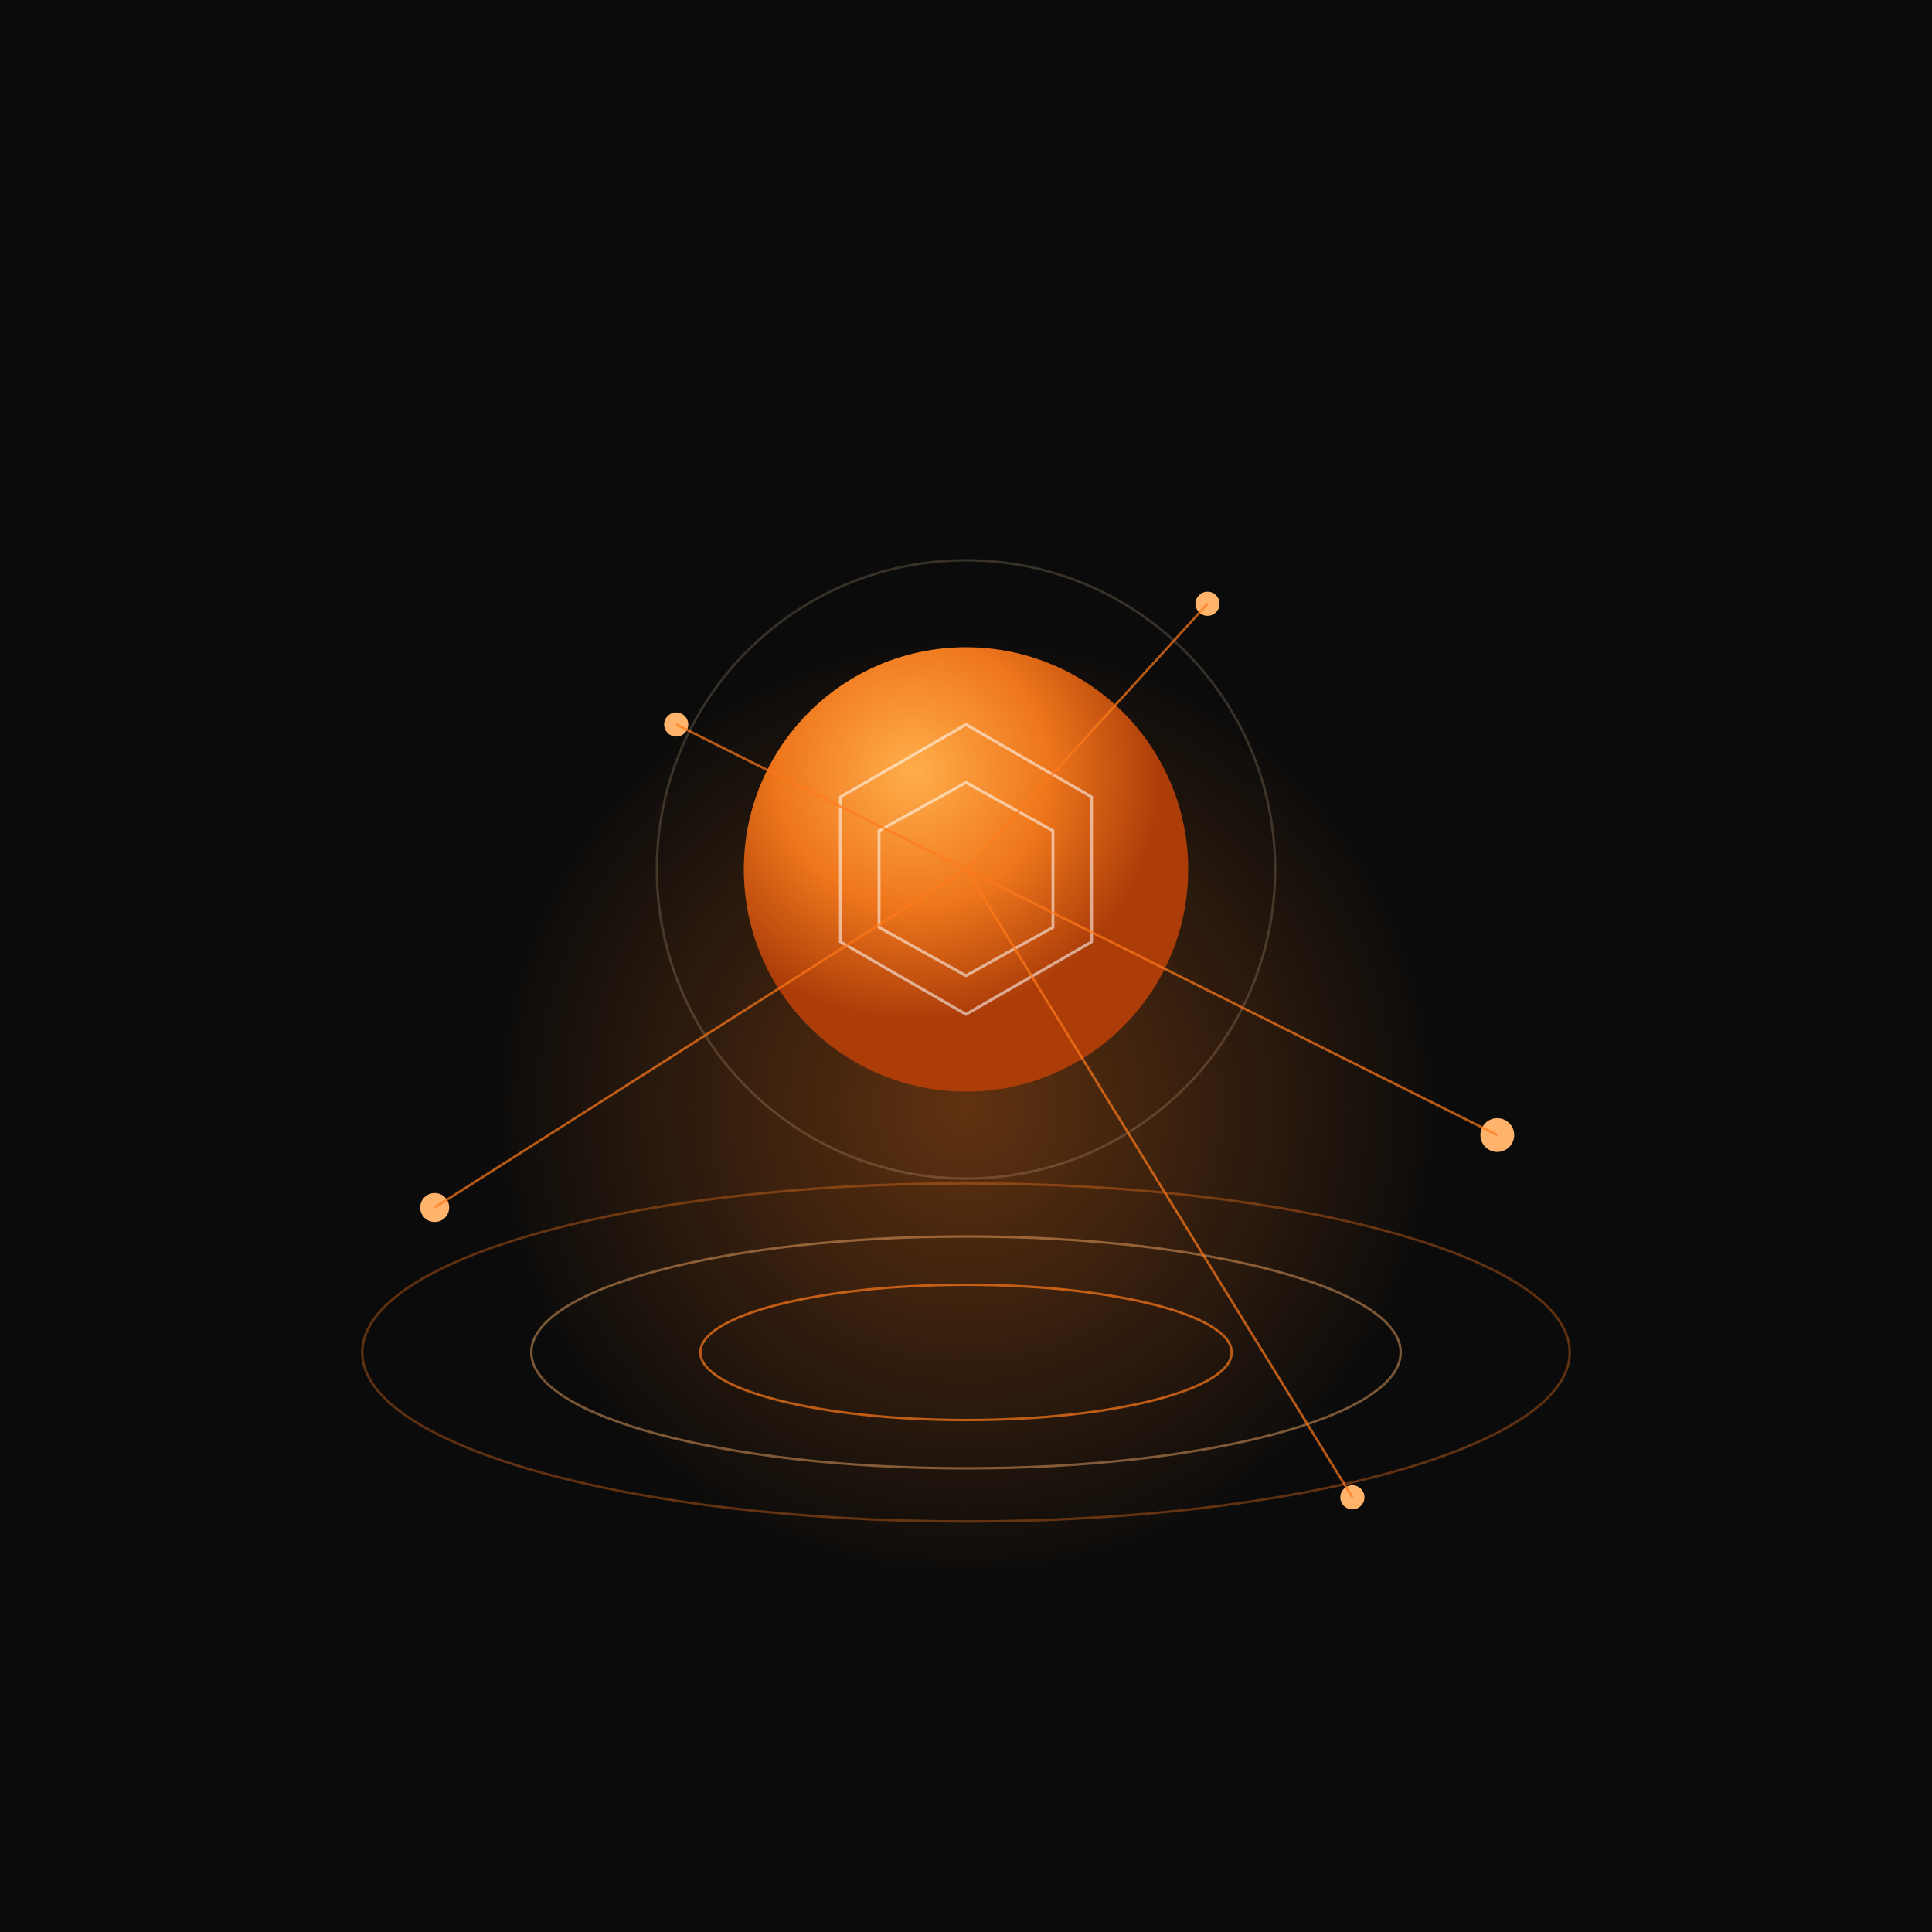
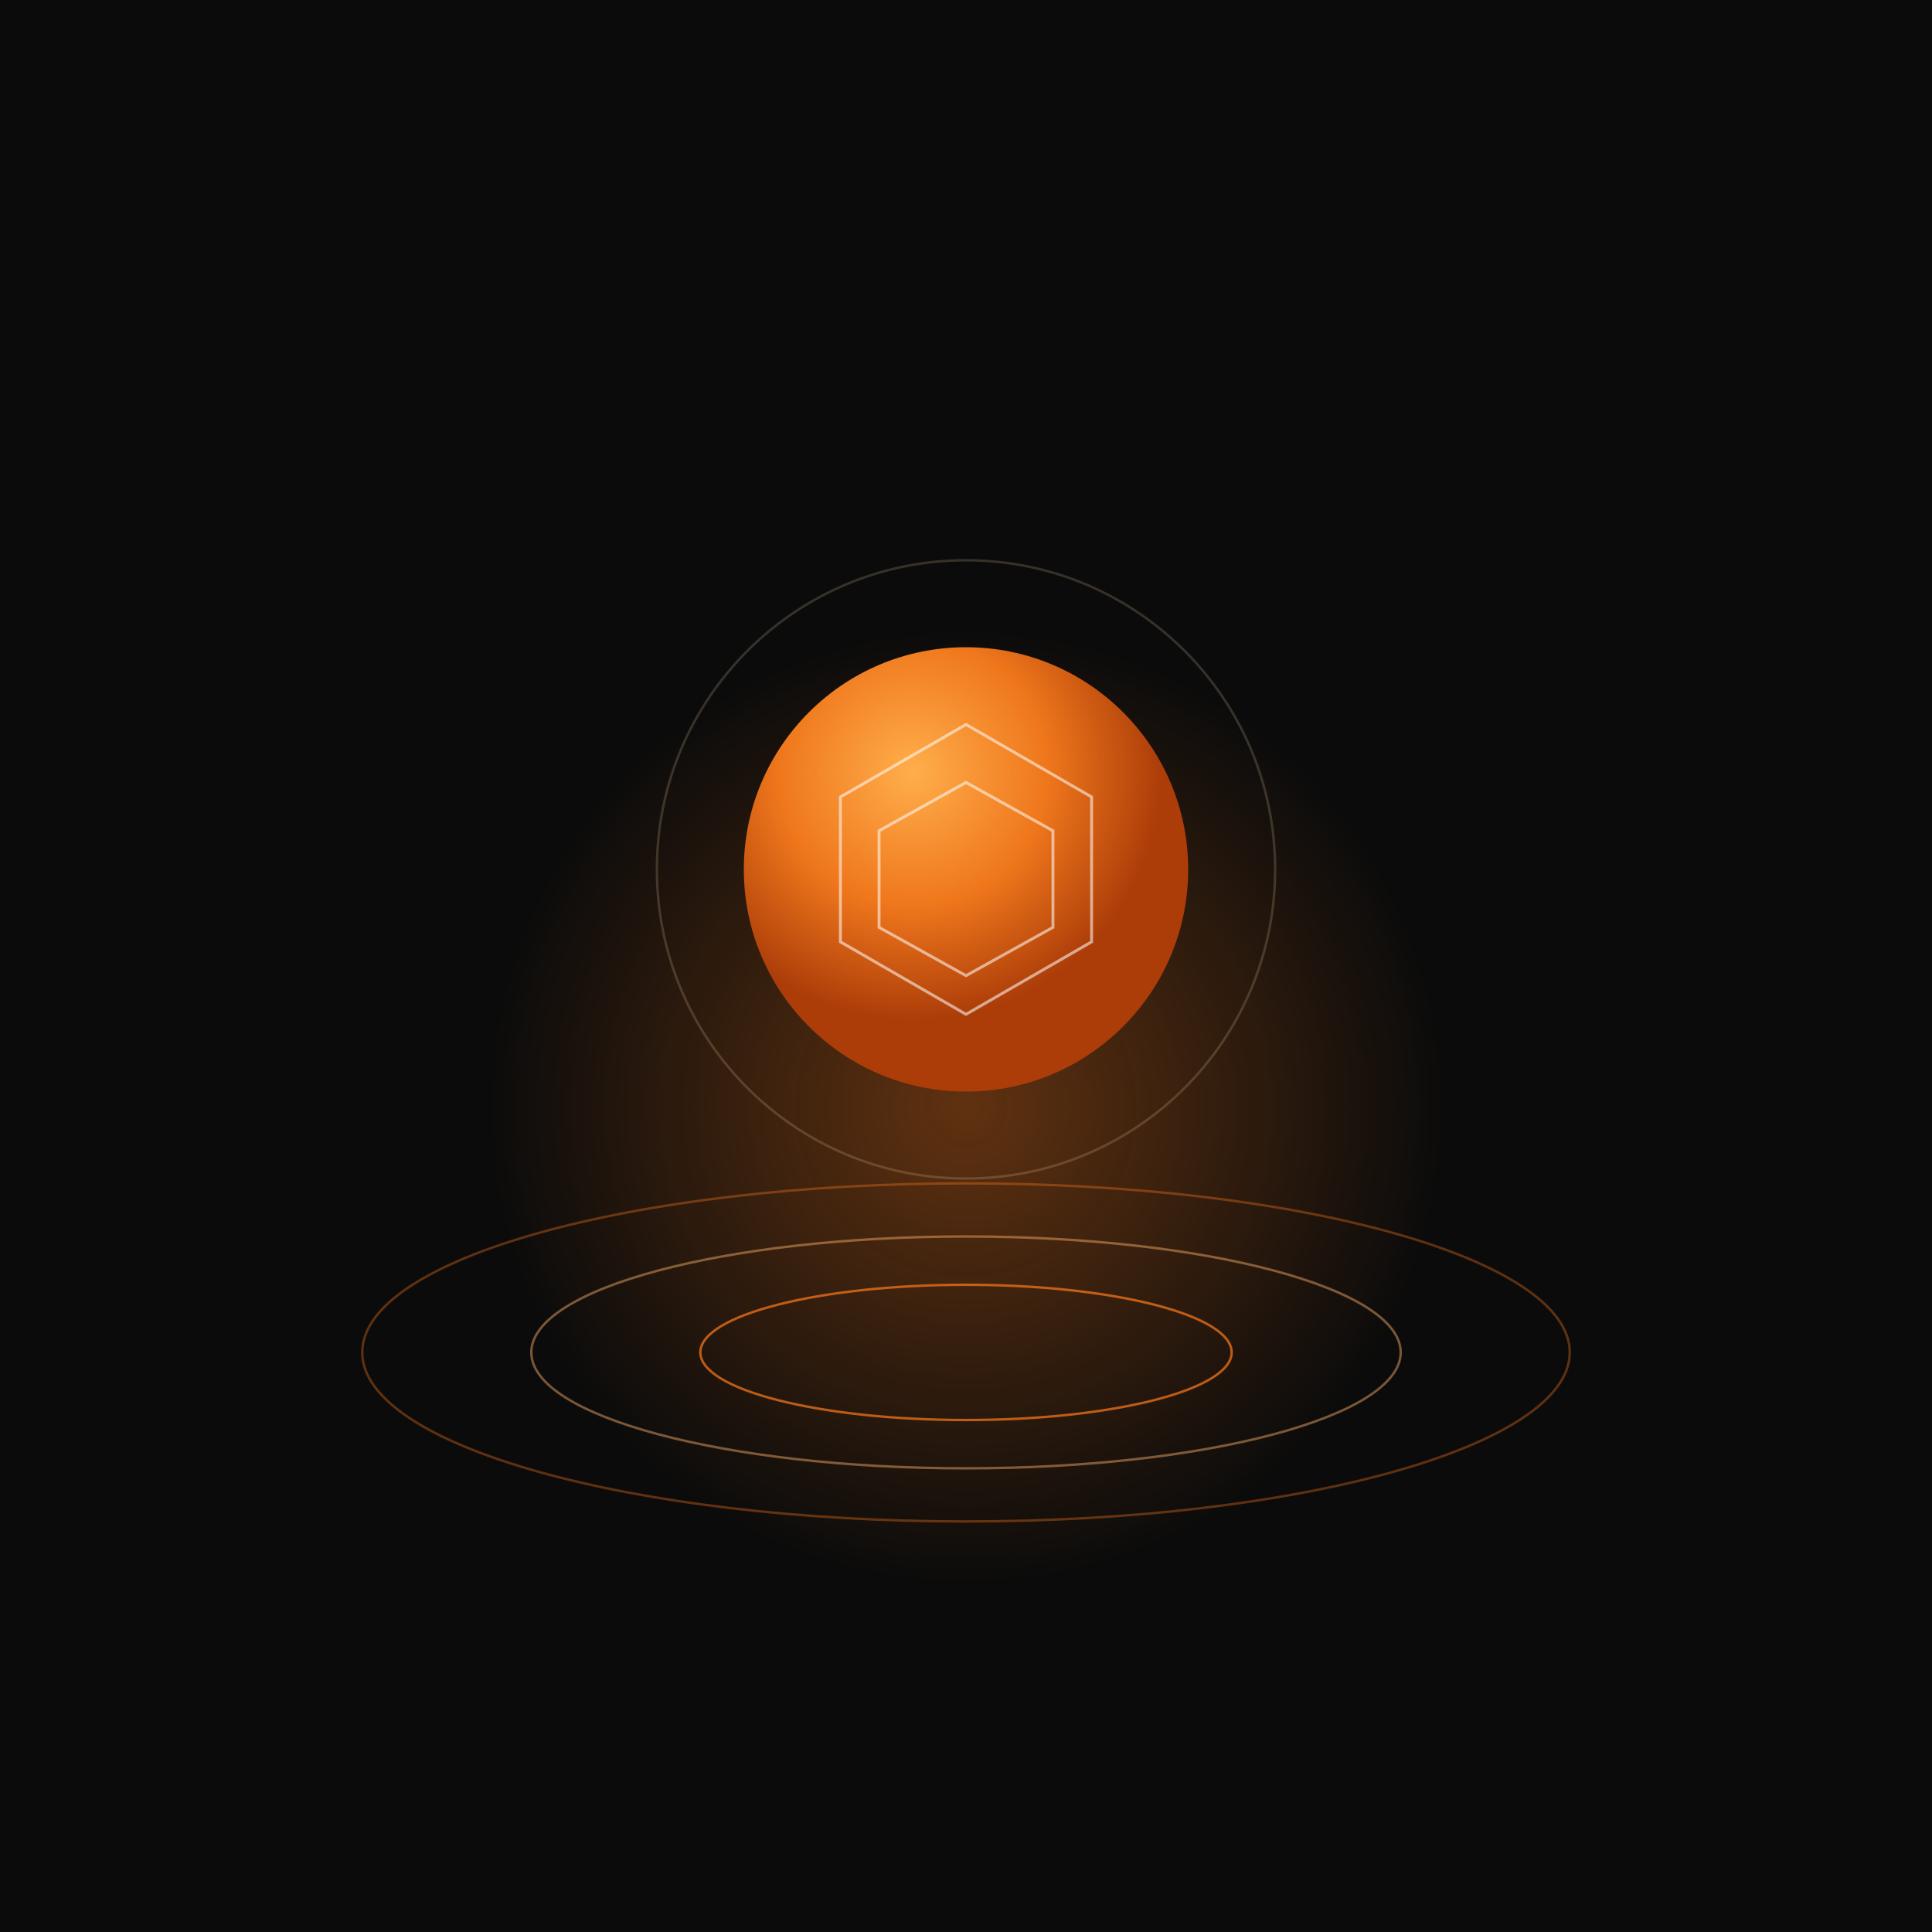
<svg xmlns="http://www.w3.org/2000/svg" viewBox="0 0 800 800" role="img" aria-label="">
  <defs>
    <radialGradient id="orb" cx="38%" cy="28%" r="70%">
      <stop offset="0%" stop-color="#ffae4b" />
      <stop offset="43%" stop-color="#ef771c" />
      <stop offset="80%" stop-color="#ac3d09" />
    </radialGradient>
    <radialGradient id="glow" cx="50%" cy="55%" r="50%">
      <stop offset="0%" stop-color="#ff7a1a" stop-opacity="0.35" />
      <stop offset="70%" stop-color="#ff7a1a" stop-opacity="0" />
    </radialGradient>
  </defs>
  <rect width="800" height="800" fill="#0b0b0b" />
  <circle cx="400" cy="430" r="280" fill="url(#glow)" />
  <ellipse cx="400" cy="560" rx="250" ry="70" fill="none" stroke="#ff7a1a" stroke-opacity="0.35" />
  <ellipse cx="400" cy="560" rx="180" ry="48" fill="none" stroke="#ffb36b" stroke-opacity="0.45" />
  <ellipse cx="400" cy="560" rx="110" ry="28" fill="none" stroke="#ff7a1a" stroke-opacity="0.7" />
  <circle cx="400" cy="360" r="92" fill="url(#orb)" />
  <circle cx="400" cy="360" r="128" fill="none" stroke="#ffe2b3" stroke-opacity="0.18" />
  <g fill="none" stroke="#ffffff" stroke-opacity="0.55" stroke-width="1.2">
    <polygon points="400,300 452,330 452,390 400,420 348,390 348,330" />
    <polygon points="400,324 436,344 436,384 400,404 364,384 364,344" />
  </g>
-   <g fill="#ffb36b">
-     <circle cx="620" cy="470" r="7" />
-     <circle cx="180" cy="500" r="6" />
-     <circle cx="500" cy="250" r="5" />
-     <circle cx="280" cy="300" r="5" />
-     <circle cx="560" cy="620" r="5" />
-   </g>
-   <g stroke="#ff7a1a" stroke-opacity="0.7">
-     <line x1="400" y1="360" x2="620" y2="470" />
-     <line x1="400" y1="360" x2="180" y2="500" />
-     <line x1="400" y1="360" x2="500" y2="250" />
-     <line x1="400" y1="360" x2="280" y2="300" />
-     <line x1="400" y1="360" x2="560" y2="620" />
-   </g>
</svg>
